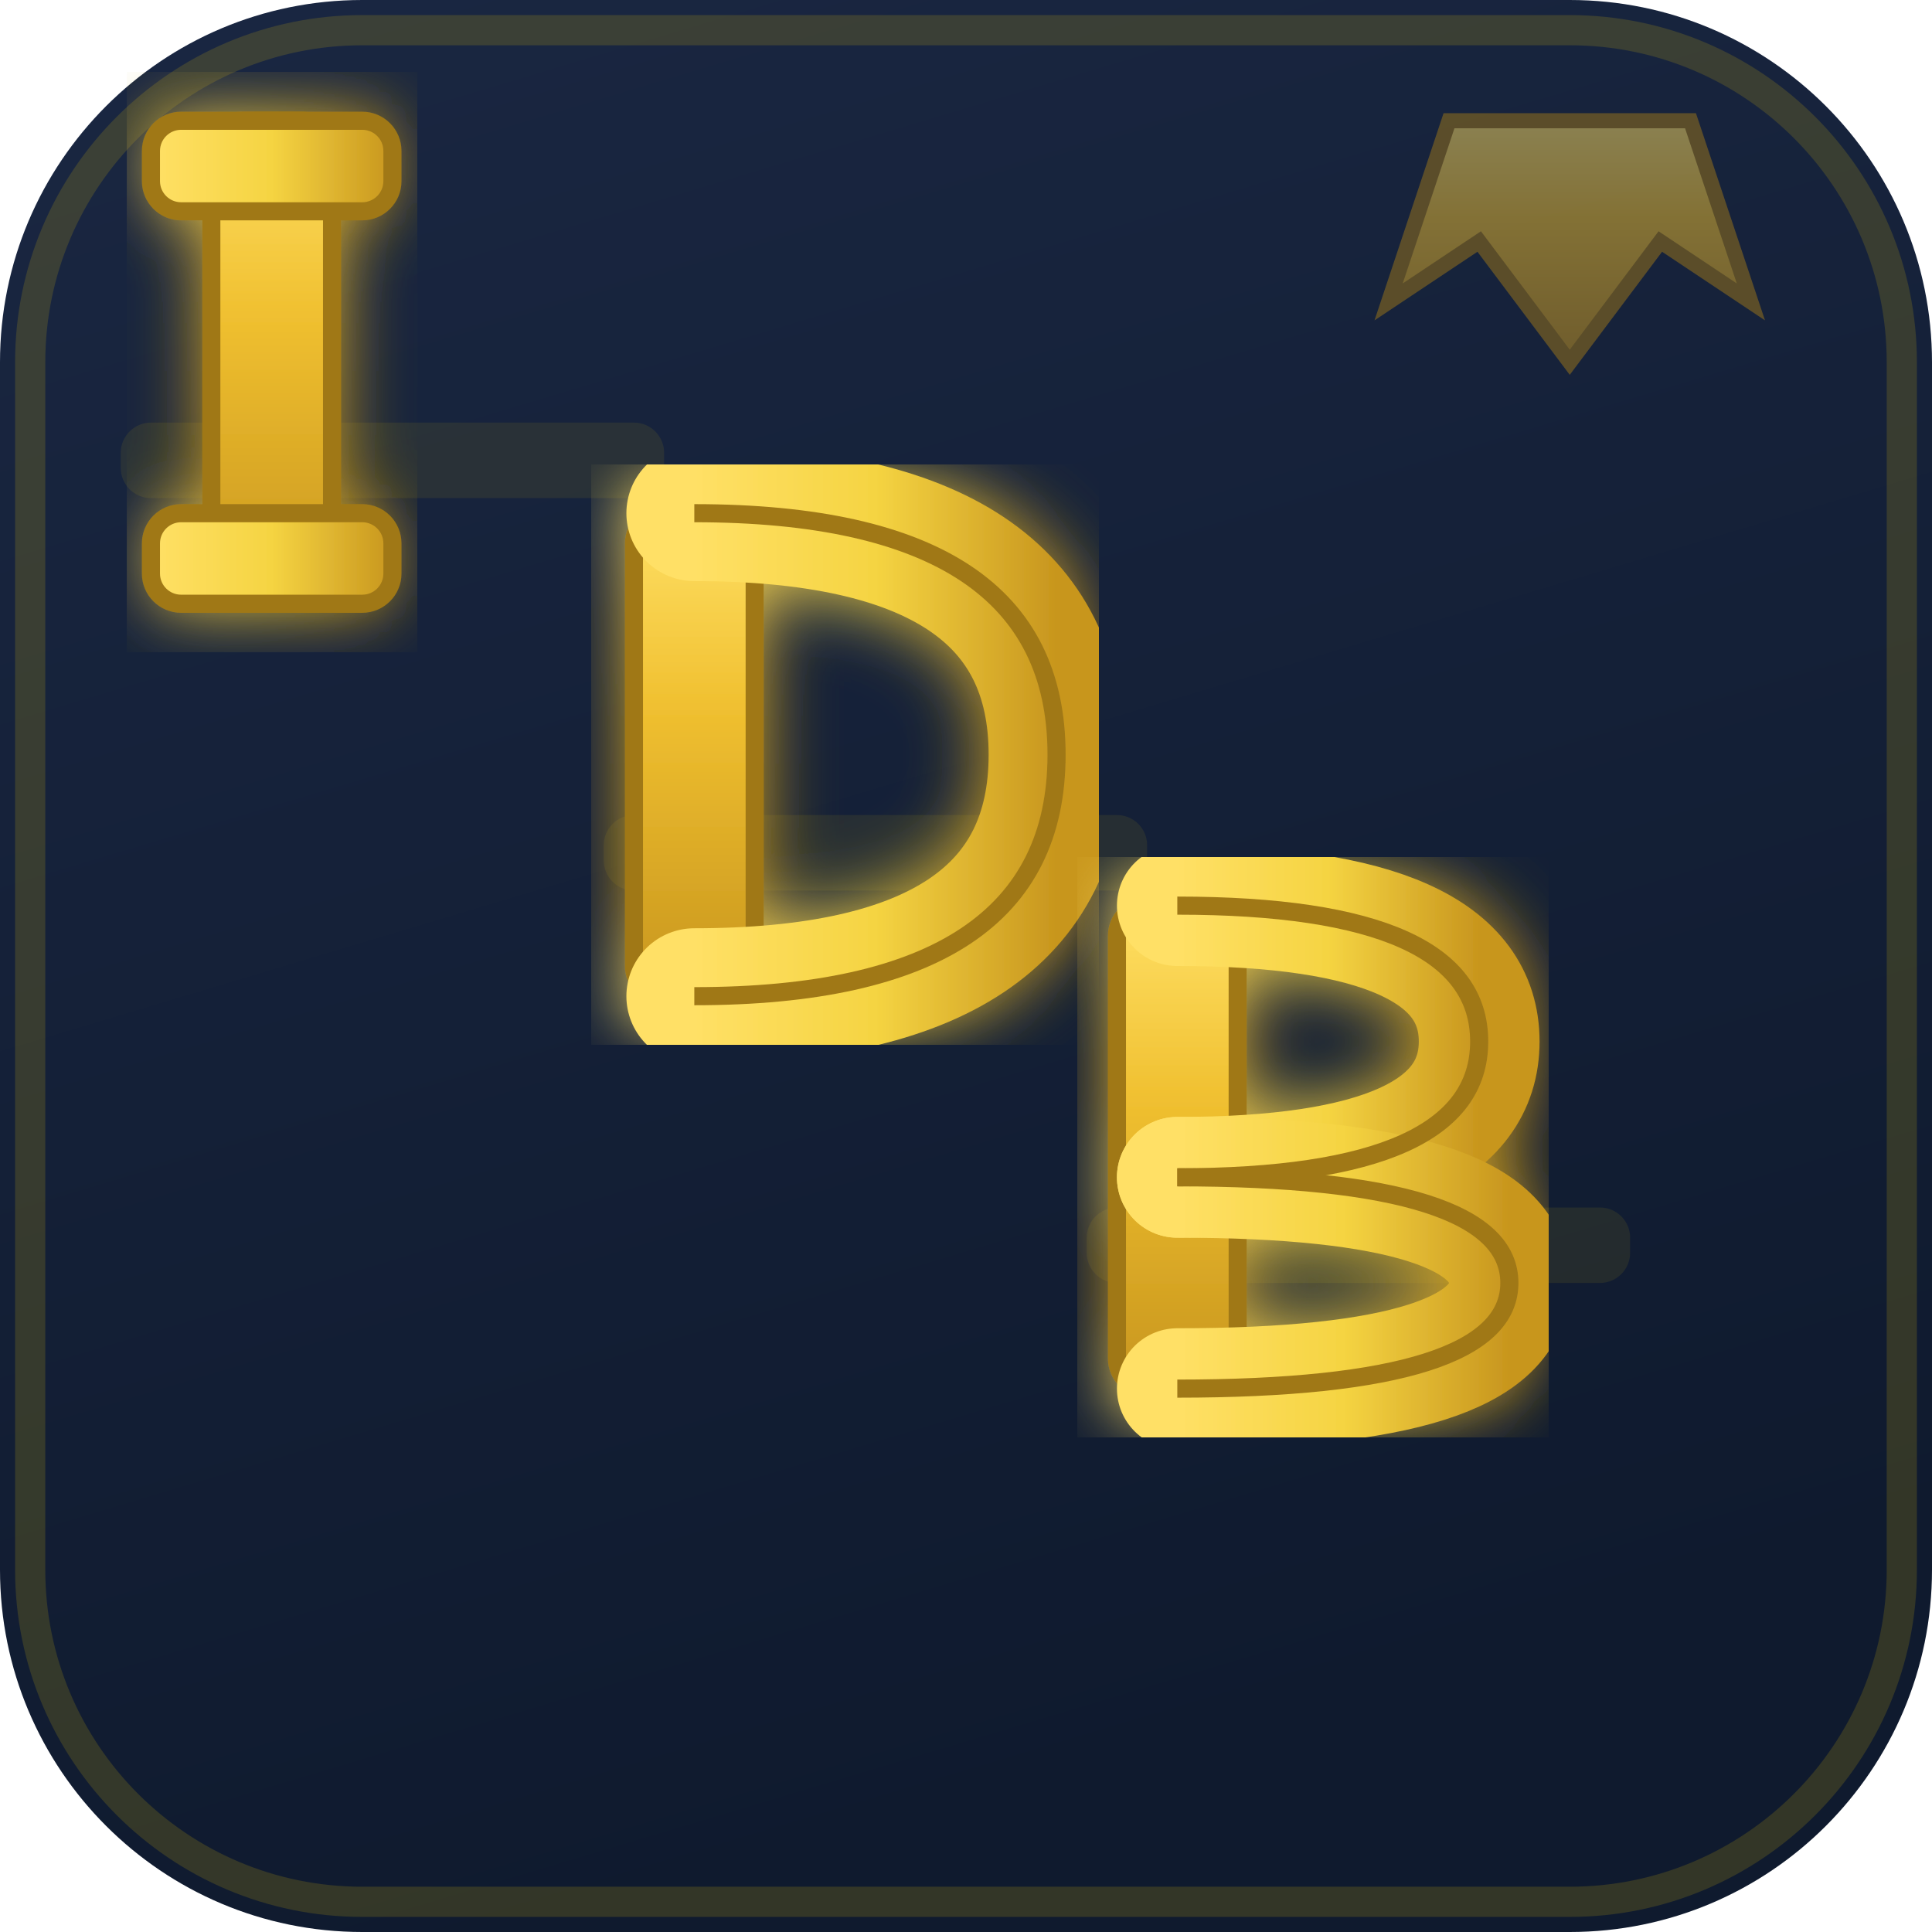
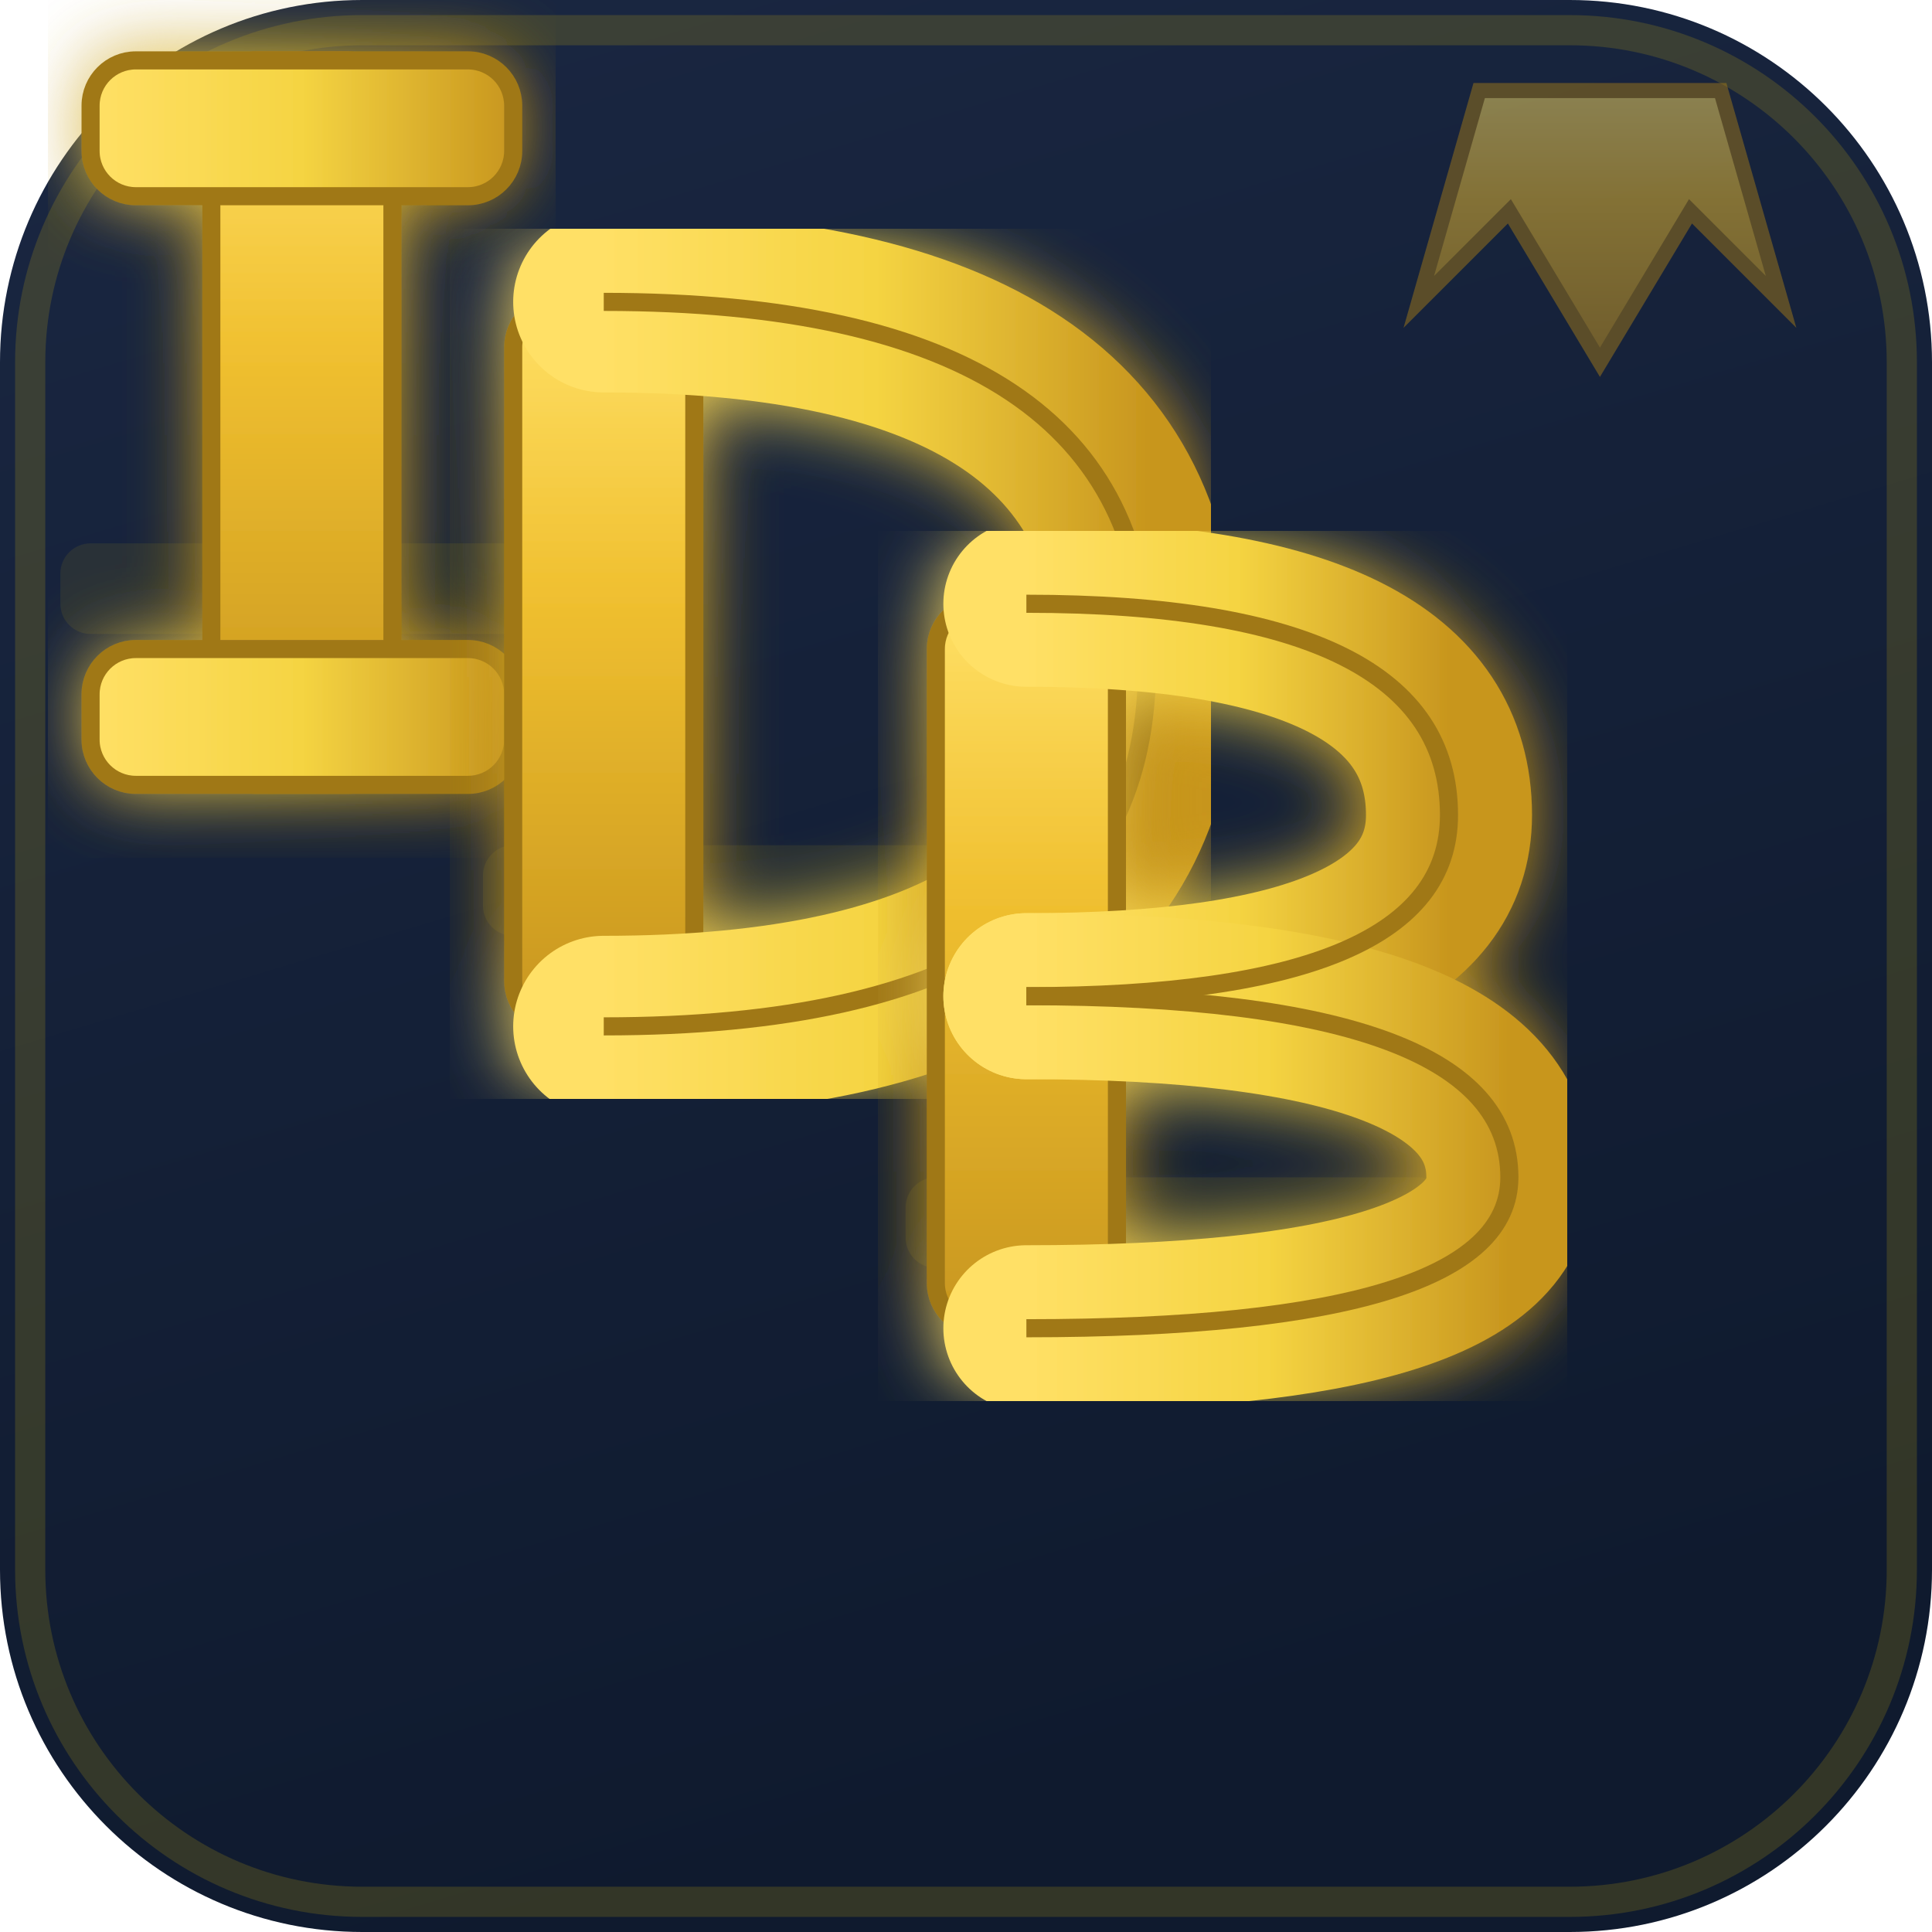
<svg xmlns="http://www.w3.org/2000/svg" viewBox="0 0 64 64" width="64" height="64">
  <defs>
    <linearGradient id="bg" x1="0" y1="0" x2="0.3" y2="1">
      <stop offset="0%" stop-color="#1a2742" />
      <stop offset="100%" stop-color="#0f1a2e" />
    </linearGradient>
    <linearGradient id="gold" x1="0" y1="0" x2="0" y2="1">
      <stop offset="0%" stop-color="#ffe066" />
      <stop offset="40%" stop-color="#f0c030" />
      <stop offset="100%" stop-color="#c8961e" />
    </linearGradient>
    <linearGradient id="goldShine" x1="0" y1="0" x2="1" y2="0">
      <stop offset="0%" stop-color="#ffe066" />
      <stop offset="50%" stop-color="#f5d442" />
      <stop offset="100%" stop-color="#c8961e" />
    </linearGradient>
    <filter id="glow">
      <feGaussianBlur stdDeviation="1.2" result="blur" />
      <feMerge>
        <feMergeNode in="blur" />
        <feMergeNode in="SourceGraphic" />
      </feMerge>
    </filter>
  </defs>
  <rect width="64" height="64" rx="12" fill="url(#bg)" />
  <rect x="1" y="1" width="62" height="62" rx="11" fill="none" stroke="rgba(255,215,0,0.15)" stroke-width="1" />
-   <rect x="4" y="14" width="18" height="2.5" rx="1" fill="rgba(255,215,0,0.08)" />
-   <rect x="20" y="27" width="18" height="2.5" rx="1" fill="rgba(255,215,0,0.08)" />
-   <rect x="36" y="40" width="18" height="2.5" rx="1" fill="rgba(255,215,0,0.08)" />
+   <rect x="2" y="18" width="18" height="3" rx="1" fill="rgba(255,215,0,0.08)" />
+   <rect x="16" y="28" width="18" height="3" rx="1" fill="rgba(255,215,0,0.08)" />
+   <rect x="30" y="39" width="18" height="3" rx="1" fill="rgba(255,215,0,0.08)" />
  <g filter="url(#glow)">
-     <rect x="7" y="4" width="4" height="16" rx="1" fill="url(#gold)" stroke="#a07818" stroke-width="0.6" />
-     <rect x="5" y="4" width="8" height="3" rx="1" fill="url(#goldShine)" stroke="#a07818" stroke-width="0.6" />
-     <rect x="5" y="17" width="8" height="3" rx="1" fill="url(#goldShine)" stroke="#a07818" stroke-width="0.6" />
+     <rect x="7" y="2" width="6" height="24" rx="1.5" fill="url(#gold)" stroke="#a07818" stroke-width="0.6" />
+     <rect x="3" y="2" width="14" height="4.5" rx="1.5" fill="url(#goldShine)" stroke="#a07818" stroke-width="0.6" />
+     <rect x="3" y="21.5" width="14" height="4.5" rx="1.5" fill="url(#goldShine)" stroke="#a07818" stroke-width="0.6" />
  </g>
  <g filter="url(#glow)">
-     <rect x="21" y="17" width="4" height="16" rx="1" fill="url(#gold)" stroke="#a07818" stroke-width="0.6" />
-     <path d="M23,17 Q35,17 35,25 Q35,33 23,33" fill="none" stroke="url(#goldShine)" stroke-width="4.5" stroke-linecap="round" />
-     <path d="M23,17 Q35,17 35,25 Q35,33 23,33" fill="none" stroke="#a07818" stroke-width="0.6" />
+     <rect x="17" y="10" width="6" height="24" rx="1.5" fill="url(#gold)" stroke="#a07818" stroke-width="0.6" />
+     <path d="M20,10 Q38,10 38,22 Q38,34 20,34" fill="none" stroke="url(#goldShine)" stroke-width="6" stroke-linecap="round" />
+     <path d="M20,10 Q38,10 38,22 Q38,34 20,34" fill="none" stroke="#a07818" stroke-width="0.6" />
  </g>
  <g filter="url(#glow)">
-     <rect x="37" y="30" width="4" height="16" rx="1" fill="url(#gold)" stroke="#a07818" stroke-width="0.6" />
-     <path d="M39,30 Q49,30 49,34.5 Q49,39 39,39" fill="none" stroke="url(#goldShine)" stroke-width="4" stroke-linecap="round" />
-     <path d="M39,39 Q50,39 50,42.5 Q50,46 39,46" fill="none" stroke="url(#goldShine)" stroke-width="4" stroke-linecap="round" />
-     <path d="M39,30 Q49,30 49,34.5 Q49,39 39,39" fill="none" stroke="#a07818" stroke-width="0.6" />
-     <path d="M39,39 Q50,39 50,42.5 Q50,46 39,46" fill="none" stroke="#a07818" stroke-width="0.6" />
+     <rect x="31" y="20" width="6" height="24" rx="1.5" fill="url(#gold)" stroke="#a07818" stroke-width="0.6" />
+     <path d="M34,20 Q48,20 48,27 Q48,33 34,33" fill="none" stroke="url(#goldShine)" stroke-width="5.5" stroke-linecap="round" />
+     <path d="M34,33 Q50,33 50,39 Q50,44 34,44" fill="none" stroke="url(#goldShine)" stroke-width="5.5" stroke-linecap="round" />
+     <path d="M34,20 Q48,20 48,27 Q48,33 34,33" fill="none" stroke="#a07818" stroke-width="0.6" />
+     <path d="M34,33 Q50,33 50,39 Q50,44 34,44" fill="none" stroke="#a07818" stroke-width="0.6" />
  </g>
-   <path d="M48,4 L46,10 L49,8 L52,12 L55,8 L58,10 L56,4 Z" fill="url(#gold)" stroke="#a07818" stroke-width="0.5" opacity="0.5" />
+   <path d="M49,3 L47,10 L50,7 L53,12 L56,7 L59,10 L57,3 Z" fill="url(#gold)" stroke="#a07818" stroke-width="0.5" opacity="0.5" />
</svg>
